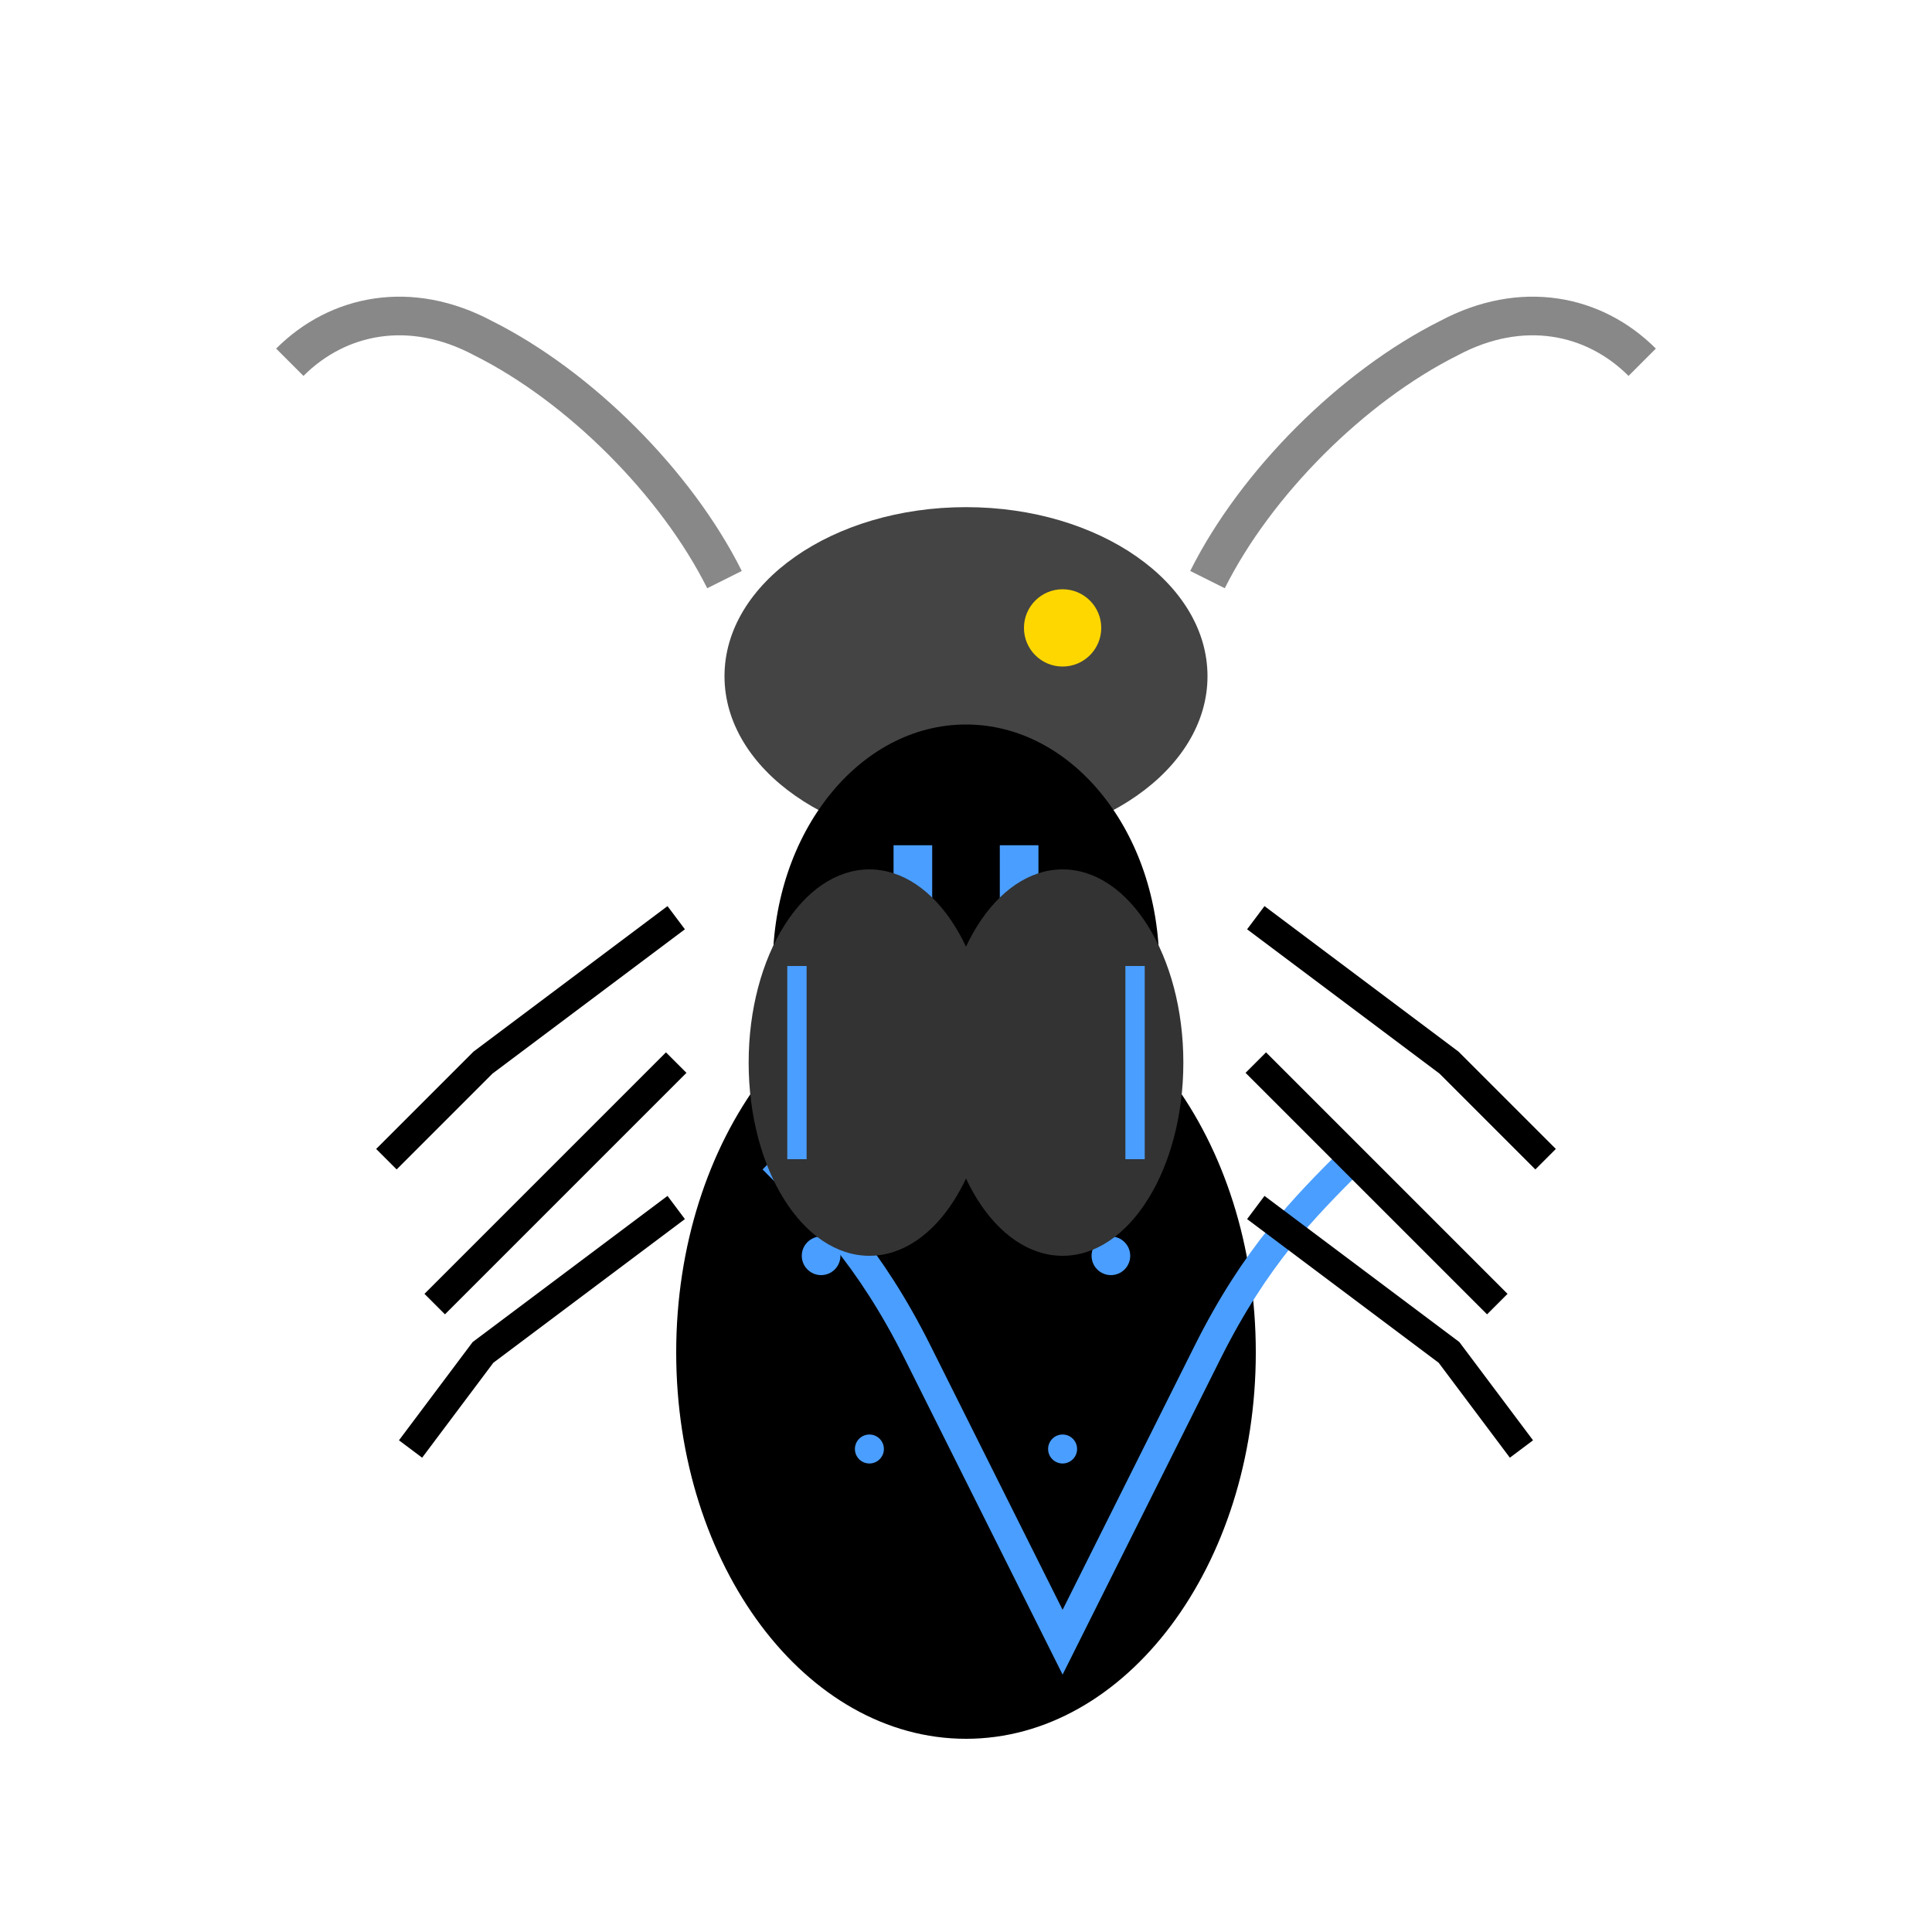
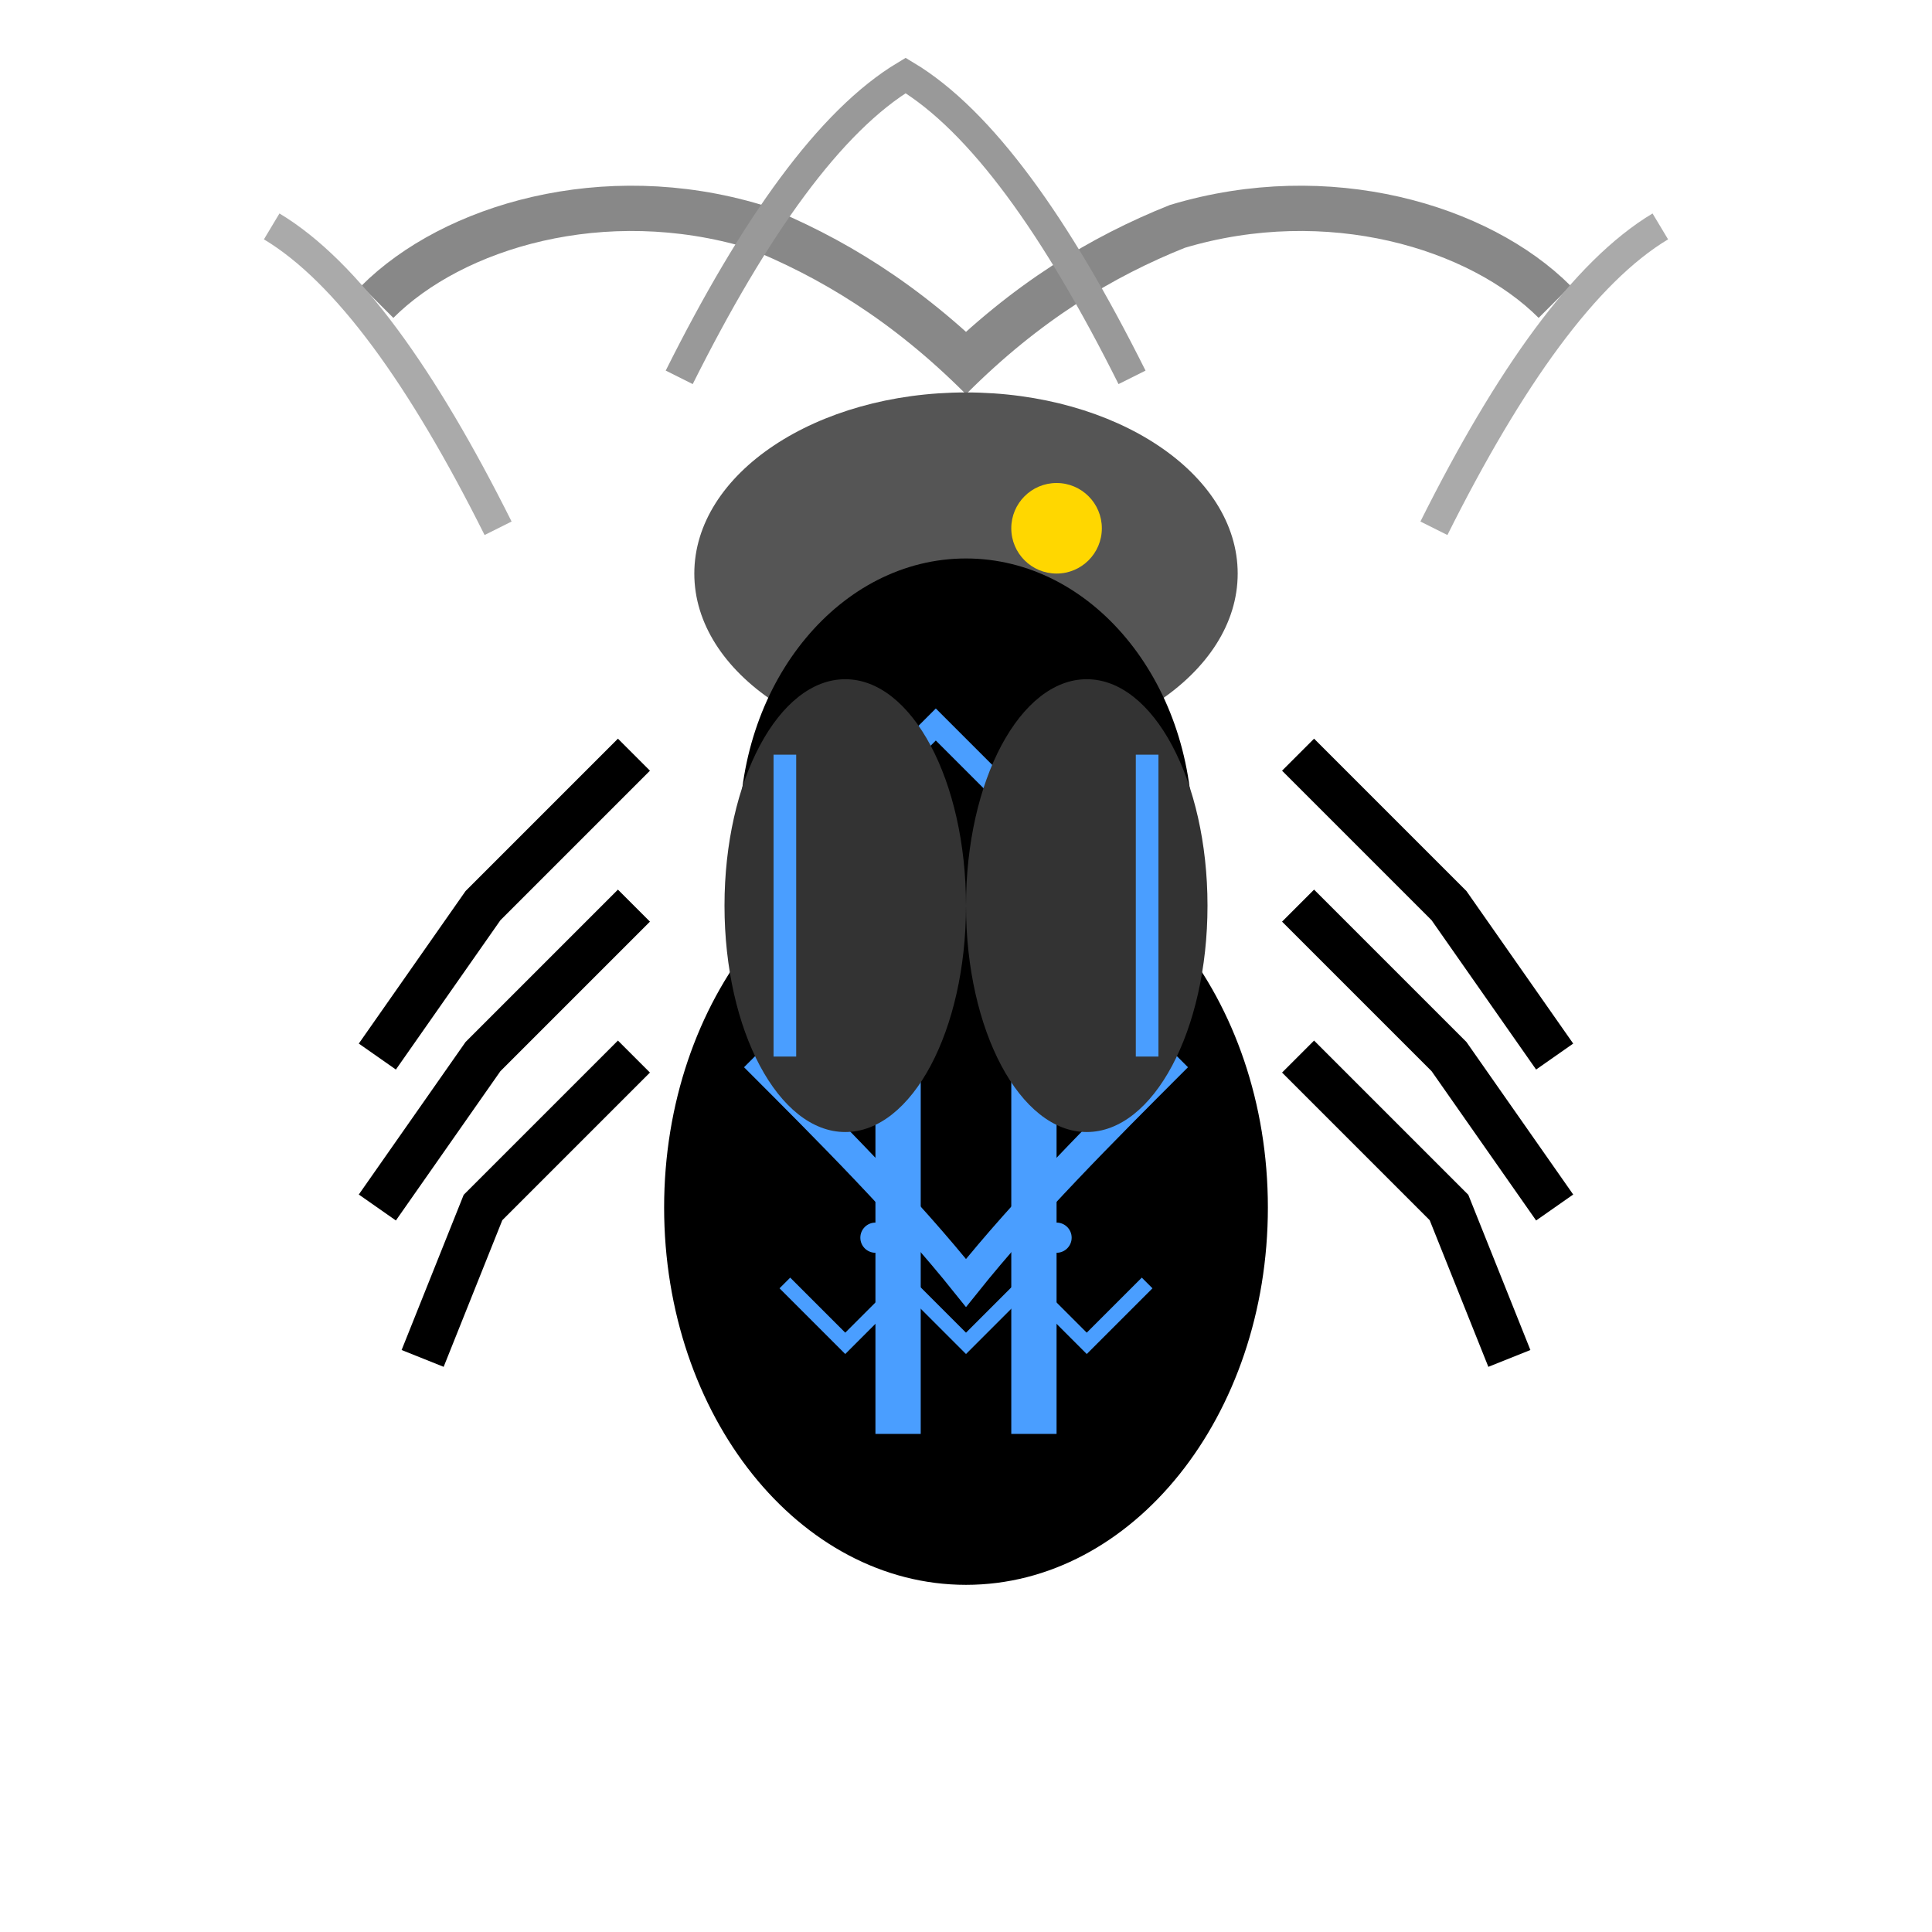
- <svg xmlns="http://www.w3.org/2000/svg" viewBox="0 0 400 400" fill="none">
-   <path d="M150 120C140 100 120 80 100 70C85 62 70 65 60 75" stroke="#888" stroke-width="8" fill="none" />
-   <path d="M250 120C260 100 280 80 300 70C315 62 330 65 340 75" stroke="#888" stroke-width="8" fill="none" />
-   <ellipse cx="200" cy="140" rx="50" ry="35" fill="#444" />
-   <circle cx="220" cy="130" r="8" fill="#FFD700" />
-   <ellipse cx="200" cy="200" rx="40" ry="50" fill="#000" />
-   <rect x="185" y="175" width="8" height="50" fill="#4A9EFF" />
-   <rect x="207" y="175" width="8" height="50" fill="#4A9EFF" />
-   <ellipse cx="200" cy="280" rx="60" ry="80" fill="#000" />
-   <path d="M160 240C170 250 180 260 190 280C200 300 210 320 220 340C230 320 240 300 250 280C260 260 270 250 280 240" stroke="#4A9EFF" stroke-width="6" fill="none" />
-   <circle cx="170" cy="260" r="4" fill="#4A9EFF" />
-   <circle cx="230" cy="260" r="4" fill="#4A9EFF" />
-   <circle cx="180" cy="300" r="3" fill="#4A9EFF" />
-   <circle cx="220" cy="300" r="3" fill="#4A9EFF" />
-   <path d="M140 190L100 220L80 240" stroke="#000" stroke-width="6" fill="none" />
-   <path d="M140 220L110 250L90 270" stroke="#000" stroke-width="6" fill="none" />
-   <path d="M140 250L100 280L85 300" stroke="#000" stroke-width="6" fill="none" />
-   <path d="M260 190L300 220L320 240" stroke="#000" stroke-width="6" fill="none" />
-   <path d="M260 220L290 250L310 270" stroke="#000" stroke-width="6" fill="none" />
-   <path d="M260 250L300 280L315 300" stroke="#000" stroke-width="6" fill="none" />
-   <ellipse cx="180" cy="220" rx="25" ry="40" fill="#333" />
-   <ellipse cx="220" cy="220" rx="25" ry="40" fill="#333" />
-   <path d="M165 200L165 240" stroke="#4A9EFF" stroke-width="4" />
-   <path d="M235 200L235 240" stroke="#4A9EFF" stroke-width="4" />
+ <svg xmlns="http://www.w3.org/2000/svg" viewBox="0 0 128 128" fill="none">
+   <path d="M25 20C30 15 40 12 50 15C55 17 60 20 65 25" stroke="#888" stroke-width="3" fill="none" />
+   <path d="M103 20C98 15 88 12 78 15C73 17 68 20 63 25" stroke="#888" stroke-width="3" fill="none" />
+   <path d="M45 25C50 15 55 8 60 5C65 8 70 15 75 25" stroke="#999" stroke-width="2" fill="none" />
+   <path d="M95 35C100 25 105 18 110 15C105 18 100 25 95 35" stroke="#AAA" stroke-width="2" fill="none" />
+   <path d="M33 35C28 25 23 18 18 15C23 18 28 25 33 35" stroke="#AAA" stroke-width="2" fill="none" />
+   <ellipse cx="64" cy="38" rx="18" ry="12" fill="#555" />
+   <circle cx="70" cy="35" r="3" fill="#FFD700" />
+   <ellipse cx="64" cy="55" rx="15" ry="18" fill="#000" />
+   <path d="M54 48L58 52L62 48L66 52L70 48L74 52" stroke="#4A9EFF" stroke-width="1.5" fill="none" />
+   <circle cx="57" cy="50" r="1.5" fill="#4A9EFF" />
+   <circle cx="71" cy="50" r="1.5" fill="#4A9EFF" />
+   <ellipse cx="64" cy="80" rx="20" ry="25" fill="#000" />
+   <rect x="58" y="65" width="3" height="30" fill="#4A9EFF" />
+   <rect x="67" y="65" width="3" height="30" fill="#4A9EFF" />
+   <path d="M50 70C55 75 60 80 64 85C68 80 73 75 78 70" stroke="#4A9EFF" stroke-width="2" fill="none" />
+   <circle cx="54" cy="72" r="1.5" fill="#4A9EFF" />
+   <circle cx="74" cy="72" r="1.5" fill="#4A9EFF" />
+   <circle cx="58" cy="82" r="1" fill="#4A9EFF" />
+   <circle cx="70" cy="82" r="1" fill="#4A9EFF" />
+   <path d="M52 85L56 89L60 85L64 89L68 85L72 89L76 85" stroke="#4A9EFF" stroke-width="1" fill="none" />
+   <path d="M42 50L32 60L25 70" stroke="#000" stroke-width="3" fill="none" />
+   <path d="M42 60L32 70L25 80" stroke="#000" stroke-width="3" fill="none" />
+   <path d="M42 70L32 80L28 90" stroke="#000" stroke-width="3" fill="none" />
+   <path d="M86 50L96 60L103 70" stroke="#000" stroke-width="3" fill="none" />
+   <path d="M86 60L96 70L103 80" stroke="#000" stroke-width="3" fill="none" />
+   <path d="M86 70L96 80L100 90" stroke="#000" stroke-width="3" fill="none" />
+   <ellipse cx="56" cy="60" rx="8" ry="15" fill="#333" />
+   <ellipse cx="72" cy="60" rx="8" ry="15" fill="#333" />
+   <path d="M52 50L52 70" stroke="#4A9EFF" stroke-width="1.5" />
+   <path d="M76 50L76 70" stroke="#4A9EFF" stroke-width="1.5" />
  <style>
    @media (prefers-color-scheme: dark) {
      circle[fill="#FFD700"] { fill: #FFD700; }
-       path[stroke="#888"] { stroke: #AAA; }
+       path[stroke="#888"], path[stroke="#999"], path[stroke="#AAA"] { 
+         stroke: #BBB; 
+       }
+       ellipse[fill="#555"] { fill: #666; }
    }
  </style>
</svg>
